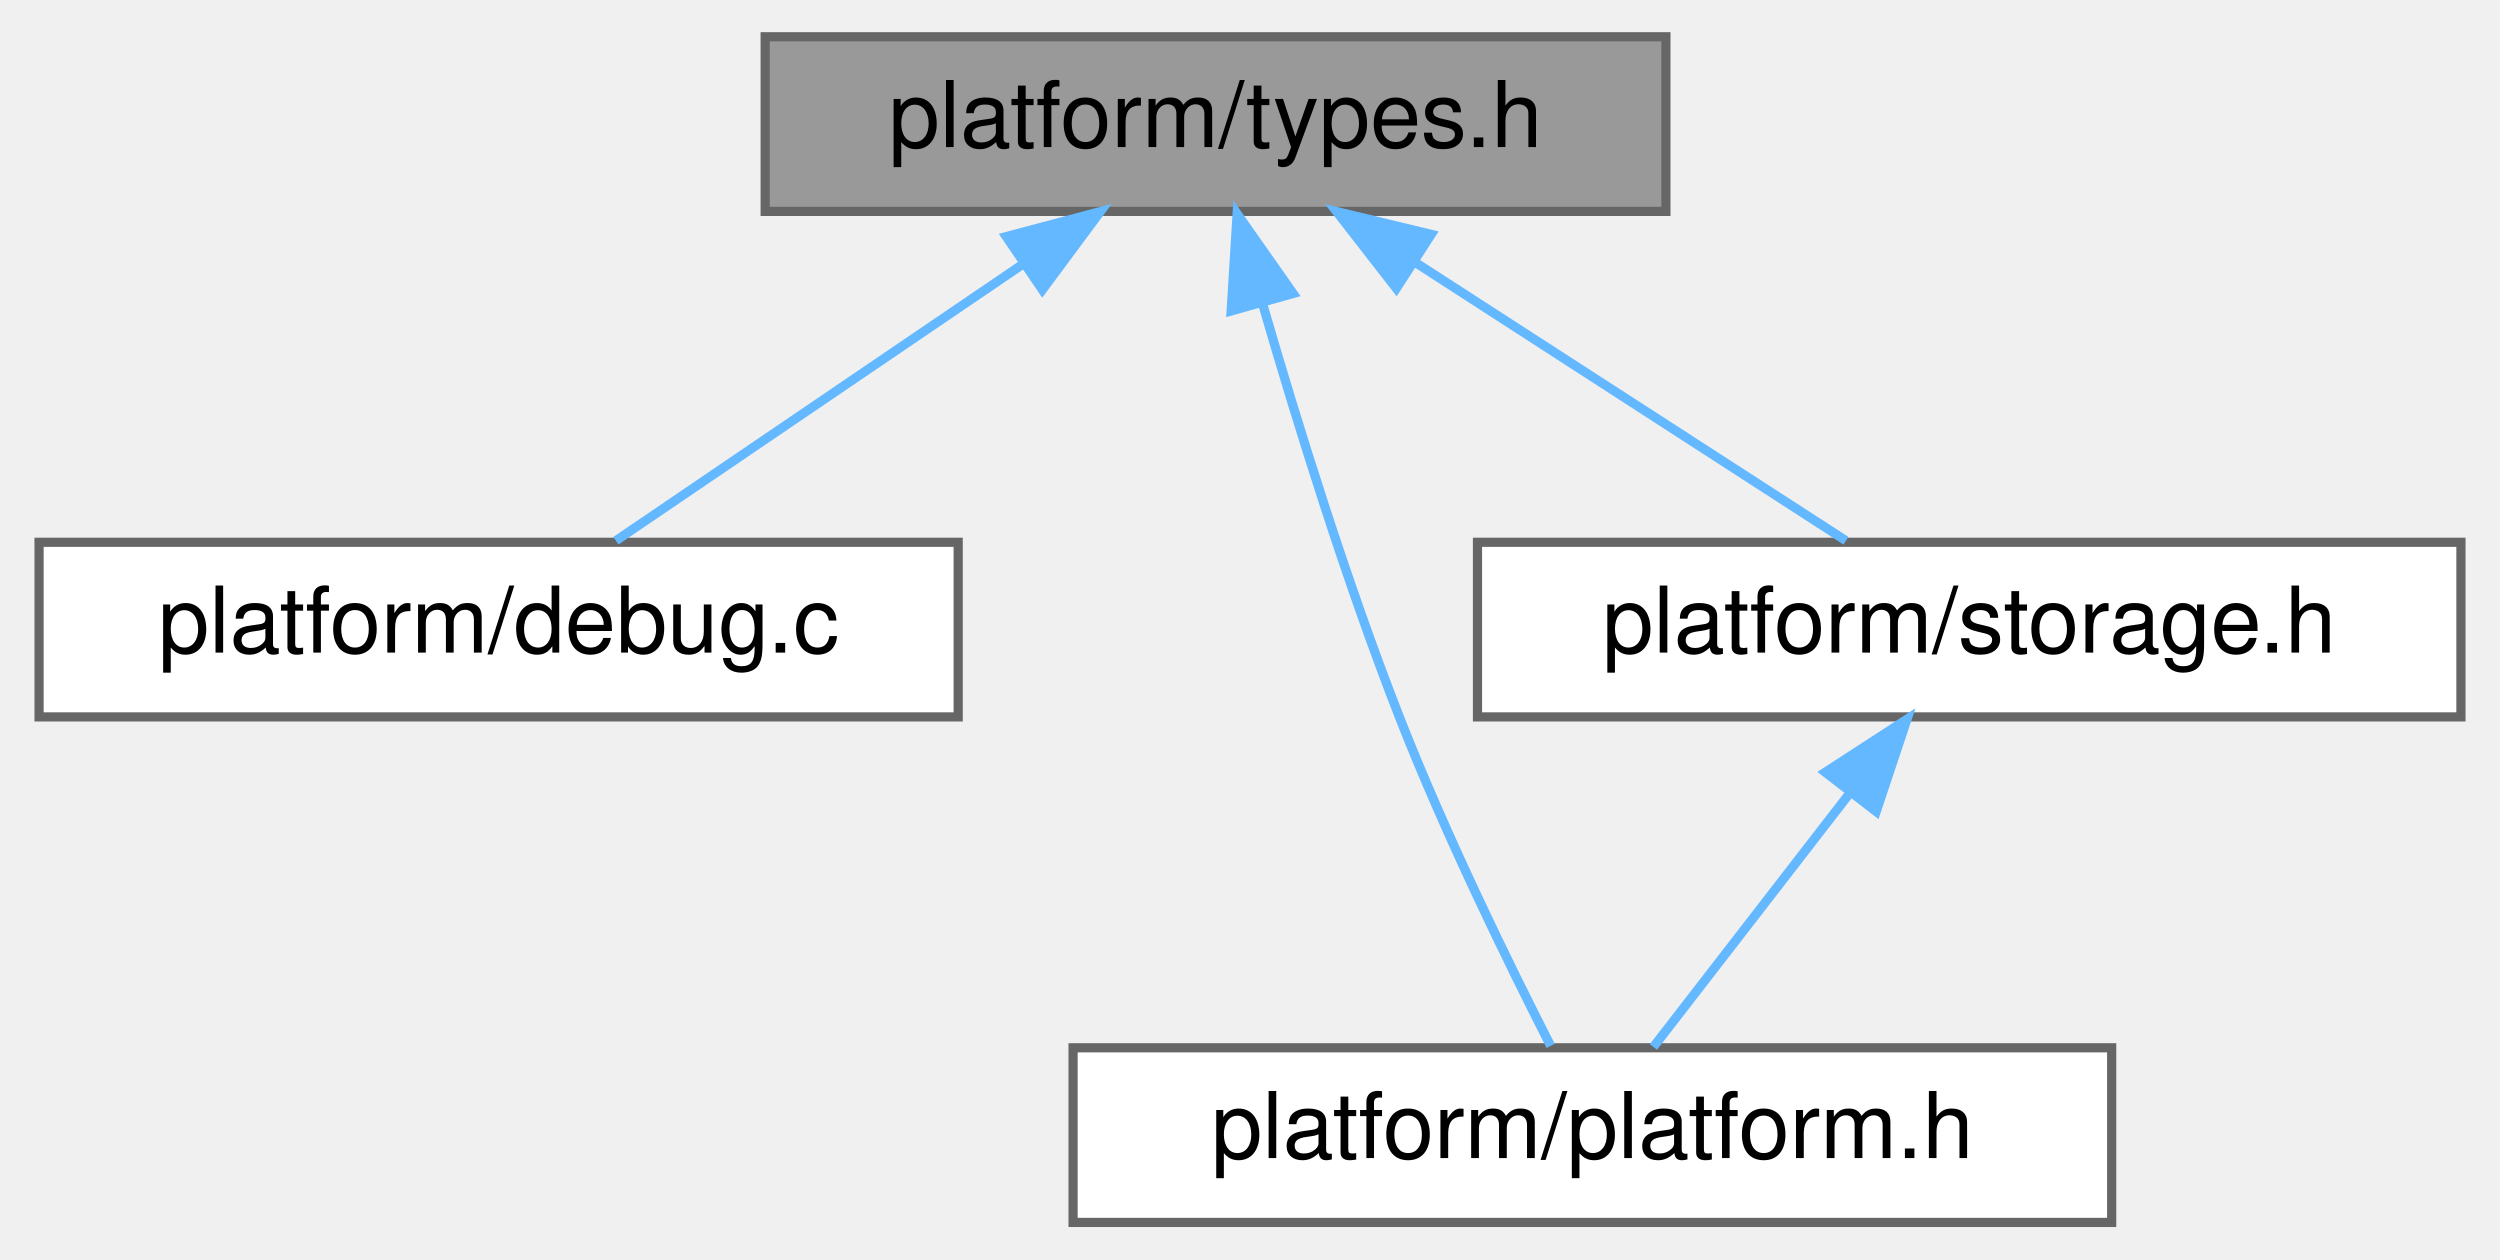
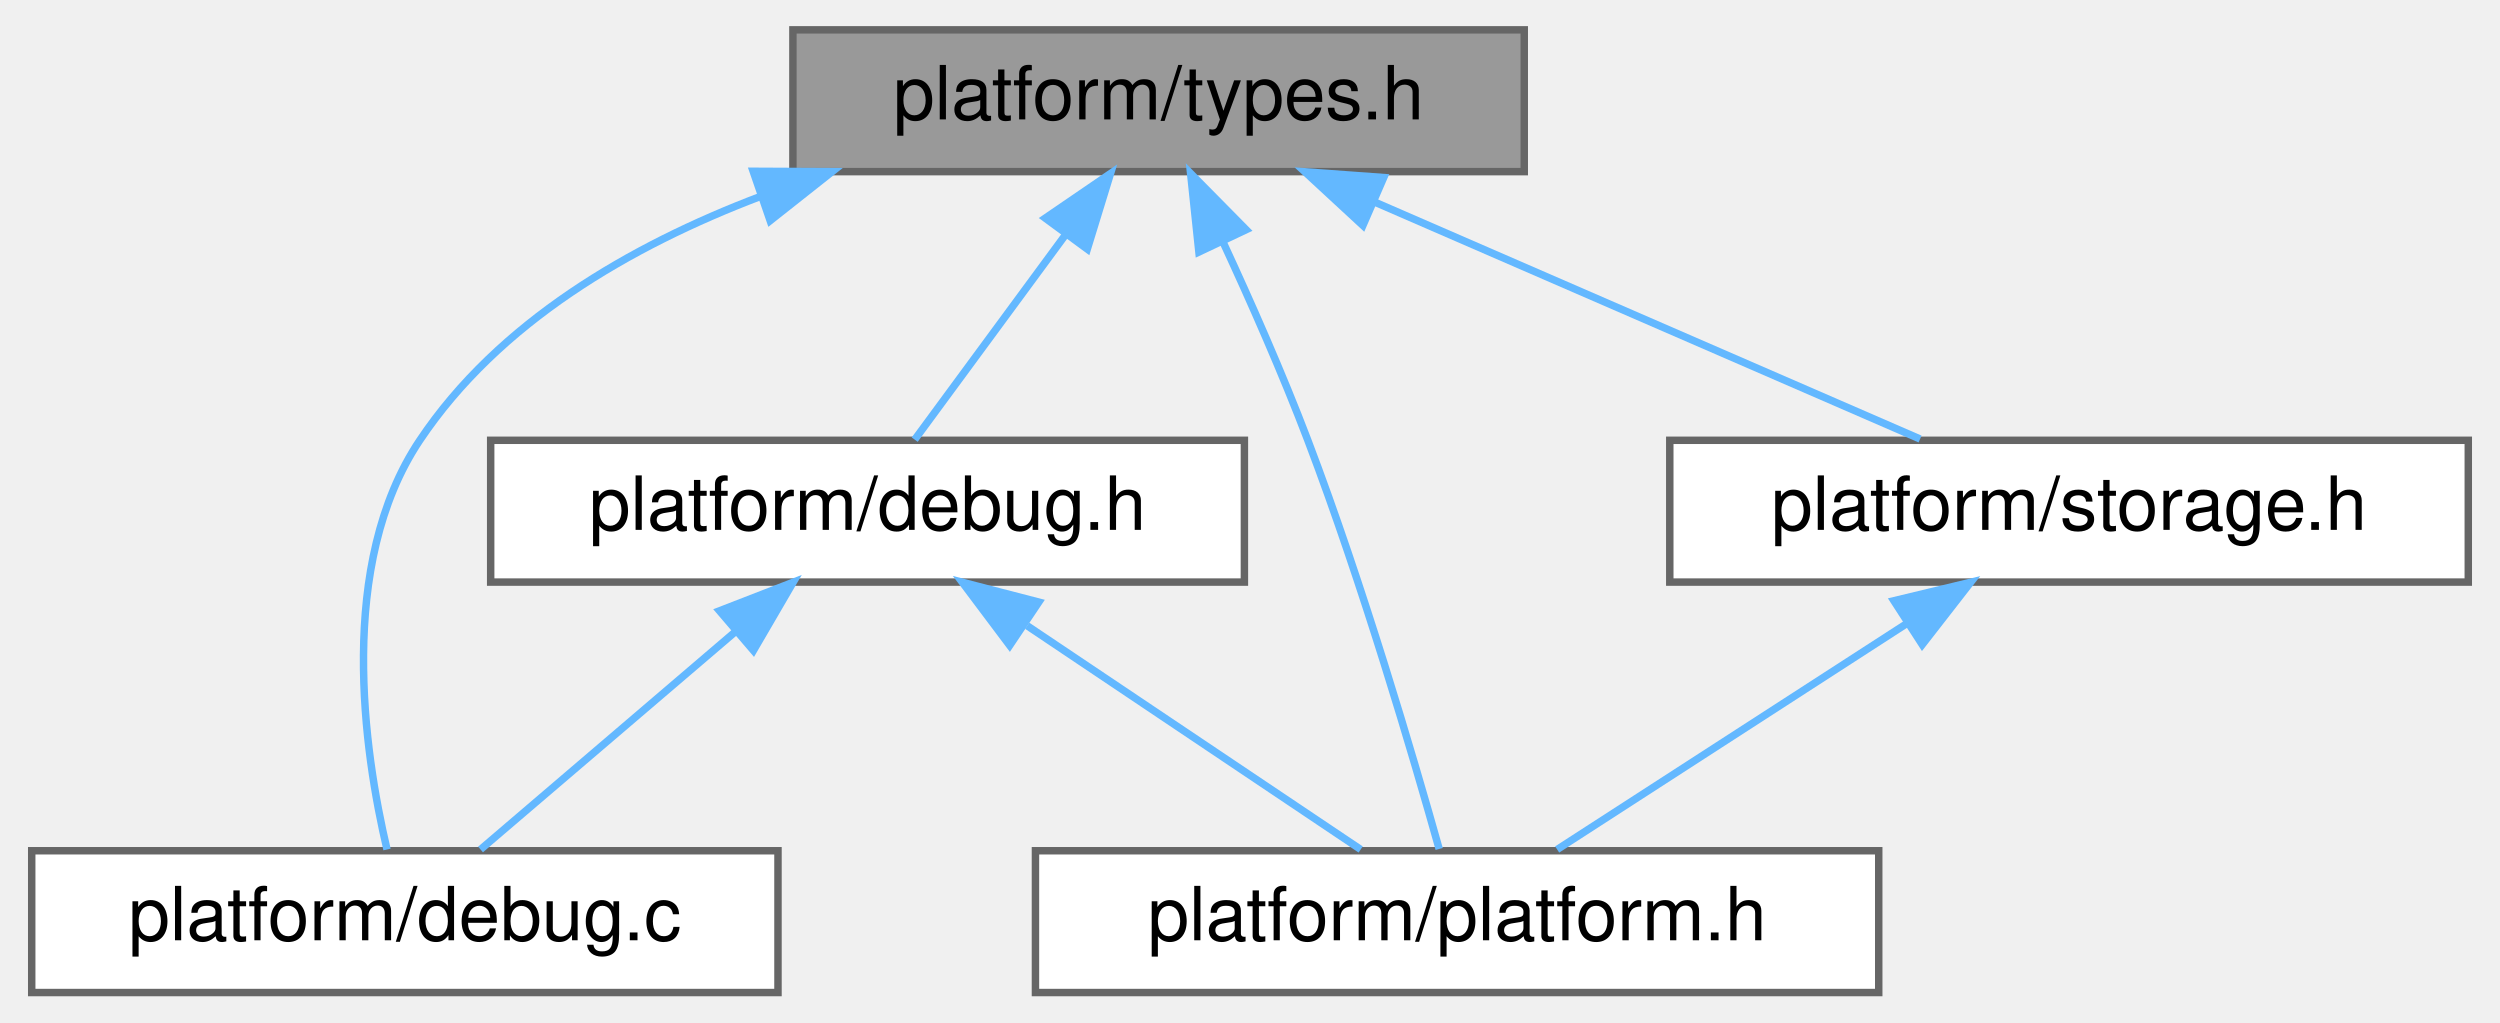
- <svg xmlns="http://www.w3.org/2000/svg" xmlns:xlink="http://www.w3.org/1999/xlink" width="272pt" height="137pt" viewBox="0.00 0.00 271.50 137.00">
+ <svg xmlns="http://www.w3.org/2000/svg" xmlns:xlink="http://www.w3.org/1999/xlink" width="335pt" height="137pt" viewBox="0.00 0.00 334.50 137.00">
  <g id="graph0" class="graph" transform="scale(1 1) rotate(0) translate(4 133)">
    <g id="Node000001" class="node">
      <g id="a_Node000001">
        <a xlink:title=" ">
-           <polygon fill="#999999" stroke="#666666" points="177,-129 79,-129 79,-110 177,-110 177,-129" />
-           <text text-anchor="middle" x="128" y="-117" font-family="Helvetica,sans-Serif" font-size="10.00">platform/types.h</text>
+           <polygon fill="#999999" stroke="#666666" points="200,-129 102,-129 102,-110 200,-110 200,-129" />
+           <text text-anchor="middle" x="151" y="-117" font-family="Helvetica,sans-Serif" font-size="10.00">platform/types.h</text>
        </a>
      </g>
    </g>
    <g id="Node000002" class="node">
      <g id="a_Node000002">
        <a xlink:href="debug_8c.html" target="_top" xlink:title=" ">
-           <polygon fill="white" stroke="#666666" points="100,-74 0,-74 0,-55 100,-55 100,-74" />
-           <text text-anchor="middle" x="50" y="-62" font-family="Helvetica,sans-Serif" font-size="10.00">platform/debug.c</text>
+           <polygon fill="white" stroke="#666666" points="100,-19 0,-19 0,0 100,0 100,-19" />
+           <text text-anchor="middle" x="50" y="-7" font-family="Helvetica,sans-Serif" font-size="10.00">platform/debug.c</text>
        </a>
      </g>
    </g>
    <g id="edge1_Node000001_Node000002" class="edge">
      <g id="a_edge1_Node000001_Node000002">
        <a xlink:title=" ">
-           <path fill="none" stroke="#63b8ff" d="M106.88,-104.15C92.79,-94.57 74.71,-82.29 62.76,-74.17" />
-           <polygon fill="#63b8ff" stroke="#63b8ff" points="105.23,-107.26 115.47,-109.98 109.16,-101.47 105.23,-107.26" />
+           <path fill="none" stroke="#63b8ff" d="M97.63,-106.67C80.17,-100.04 62.57,-89.79 52,-74 40.83,-57.32 44.53,-32.26 47.61,-19.17" />
+           <polygon fill="#63b8ff" stroke="#63b8ff" points="96.67,-110.05 107.26,-110 98.95,-103.43 96.67,-110.05" />
        </a>
      </g>
    </g>
    <g id="Node000003" class="node">
      <g id="a_Node000003">
-         <a xlink:href="platform_8h.html" target="_top" xlink:title=" ">
-           <polygon fill="white" stroke="#666666" points="225.5,-19 112.5,-19 112.5,0 225.5,0 225.5,-19" />
-           <text text-anchor="middle" x="169" y="-7" font-family="Helvetica,sans-Serif" font-size="10.00">platform/platform.h</text>
+         <a xlink:href="debug_8h.html" target="_top" xlink:title=" ">
+           <polygon fill="white" stroke="#666666" points="162.5,-74 61.5,-74 61.5,-55 162.5,-55 162.5,-74" />
+           <text text-anchor="middle" x="112" y="-62" font-family="Helvetica,sans-Serif" font-size="10.00">platform/debug.h</text>
        </a>
      </g>
    </g>
    <g id="edge2_Node000001_Node000003" class="edge">
      <g id="a_edge2_Node000001_Node000003">
        <a xlink:title=" ">
-           <path fill="none" stroke="#63b8ff" d="M133.15,-99.84C136.86,-87.06 142.2,-69.82 148,-55 152.98,-42.27 159.94,-28.07 164.46,-19.21" />
-           <polygon fill="#63b8ff" stroke="#63b8ff" points="129.7,-99.17 130.35,-109.74 136.44,-101.07 129.7,-99.17" />
+           <path fill="none" stroke="#63b8ff" d="M138.62,-101.67C131.86,-92.5 123.79,-81.52 118.32,-74.09" />
+           <polygon fill="#63b8ff" stroke="#63b8ff" points="135.81,-103.77 144.56,-109.75 141.45,-99.62 135.81,-103.77" />
        </a>
      </g>
    </g>
    <g id="Node000004" class="node">
      <g id="a_Node000004">
-         <a xlink:href="storage_8h.html" target="_top" xlink:title=" ">
-           <polygon fill="white" stroke="#666666" points="263.5,-74 156.5,-74 156.5,-55 263.5,-55 263.5,-74" />
-           <text text-anchor="middle" x="210" y="-62" font-family="Helvetica,sans-Serif" font-size="10.00">platform/storage.h</text>
+         <a xlink:href="platform_8h.html" target="_top" xlink:title=" ">
+           <polygon fill="white" stroke="#666666" points="247.5,-19 134.5,-19 134.5,0 247.5,0 247.5,-19" />
+           <text text-anchor="middle" x="191" y="-7" font-family="Helvetica,sans-Serif" font-size="10.00">platform/platform.h</text>
        </a>
      </g>
    </g>
-     <g id="edge3_Node000001_Node000004" class="edge">
-       <g id="a_edge3_Node000001_Node000004">
+     <g id="edge5_Node000001_Node000004" class="edge">
+       <g id="a_edge5_Node000001_Node000004">
        <a xlink:title=" ">
-           <path fill="none" stroke="#63b8ff" d="M149.78,-104.42C164.66,-94.81 183.91,-82.37 196.59,-74.17" />
-           <polygon fill="#63b8ff" stroke="#63b8ff" points="147.67,-101.62 141.17,-109.98 151.47,-107.5 147.67,-101.62" />
+           <path fill="none" stroke="#63b8ff" d="M159.61,-100.62C163.34,-92.58 167.61,-82.91 171,-74 178.32,-54.77 185.13,-31.58 188.6,-19.24" />
+           <polygon fill="#63b8ff" stroke="#63b8ff" points="156.4,-99.23 155.29,-109.76 162.73,-102.22 156.4,-99.23" />
        </a>
      </g>
    </g>
-     <g id="edge4_Node000004_Node000003" class="edge">
-       <g id="a_edge4_Node000004_Node000003">
+     <g id="Node000005" class="node">
+       <g id="a_Node000005">
+         <a xlink:href="storage_8h.html" target="_top" xlink:title=" ">
+           <polygon fill="white" stroke="#666666" points="326.5,-74 219.5,-74 219.5,-55 326.5,-55 326.5,-74" />
+           <text text-anchor="middle" x="273" y="-62" font-family="Helvetica,sans-Serif" font-size="10.00">platform/storage.h</text>
+         </a>
+       </g>
+     </g>
+     <g id="edge6_Node000001_Node000005" class="edge">
+       <g id="a_edge6_Node000001_Node000005">
        <a xlink:title=" ">
-           <path fill="none" stroke="#63b8ff" d="M196.98,-46.67C189.88,-37.5 181.4,-26.52 175.64,-19.09" />
-           <polygon fill="#63b8ff" stroke="#63b8ff" points="194.34,-48.98 203.23,-54.75 199.88,-44.7 194.34,-48.98" />
+           <path fill="none" stroke="#63b8ff" d="M180.01,-105.9C202.54,-96.11 233.2,-82.79 253.04,-74.17" />
+           <polygon fill="#63b8ff" stroke="#63b8ff" points="178.38,-102.79 170.6,-109.98 181.17,-109.21 178.38,-102.79" />
+         </a>
+       </g>
+     </g>
+     <g id="edge3_Node000003_Node000002" class="edge">
+       <g id="a_edge3_Node000003_Node000002">
+         <a xlink:title=" ">
+           <path fill="none" stroke="#63b8ff" d="M94.25,-48.32C83.19,-38.87 69.37,-27.06 60.14,-19.17" />
+           <polygon fill="#63b8ff" stroke="#63b8ff" points="92.16,-51.15 102.04,-54.98 96.71,-45.83 92.16,-51.15" />
+         </a>
+       </g>
+     </g>
+     <g id="edge4_Node000003_Node000004" class="edge">
+       <g id="a_edge4_Node000003_Node000004">
+         <a xlink:title=" ">
+           <path fill="none" stroke="#63b8ff" d="M133.39,-49.15C147.67,-39.57 165.97,-27.29 178.08,-19.17" />
+           <polygon fill="#63b8ff" stroke="#63b8ff" points="131.05,-46.51 124.69,-54.98 134.95,-52.32 131.05,-46.51" />
+         </a>
+       </g>
+     </g>
+     <g id="edge7_Node000005_Node000004" class="edge">
+       <g id="a_edge7_Node000005_Node000004">
+         <a xlink:title=" ">
+           <path fill="none" stroke="#63b8ff" d="M251.22,-49.42C236.34,-39.81 217.09,-27.37 204.41,-19.17" />
+           <polygon fill="#63b8ff" stroke="#63b8ff" points="249.53,-52.5 259.83,-54.98 253.33,-46.62 249.53,-52.5" />
        </a>
      </g>
    </g>
  </g>
</svg>
